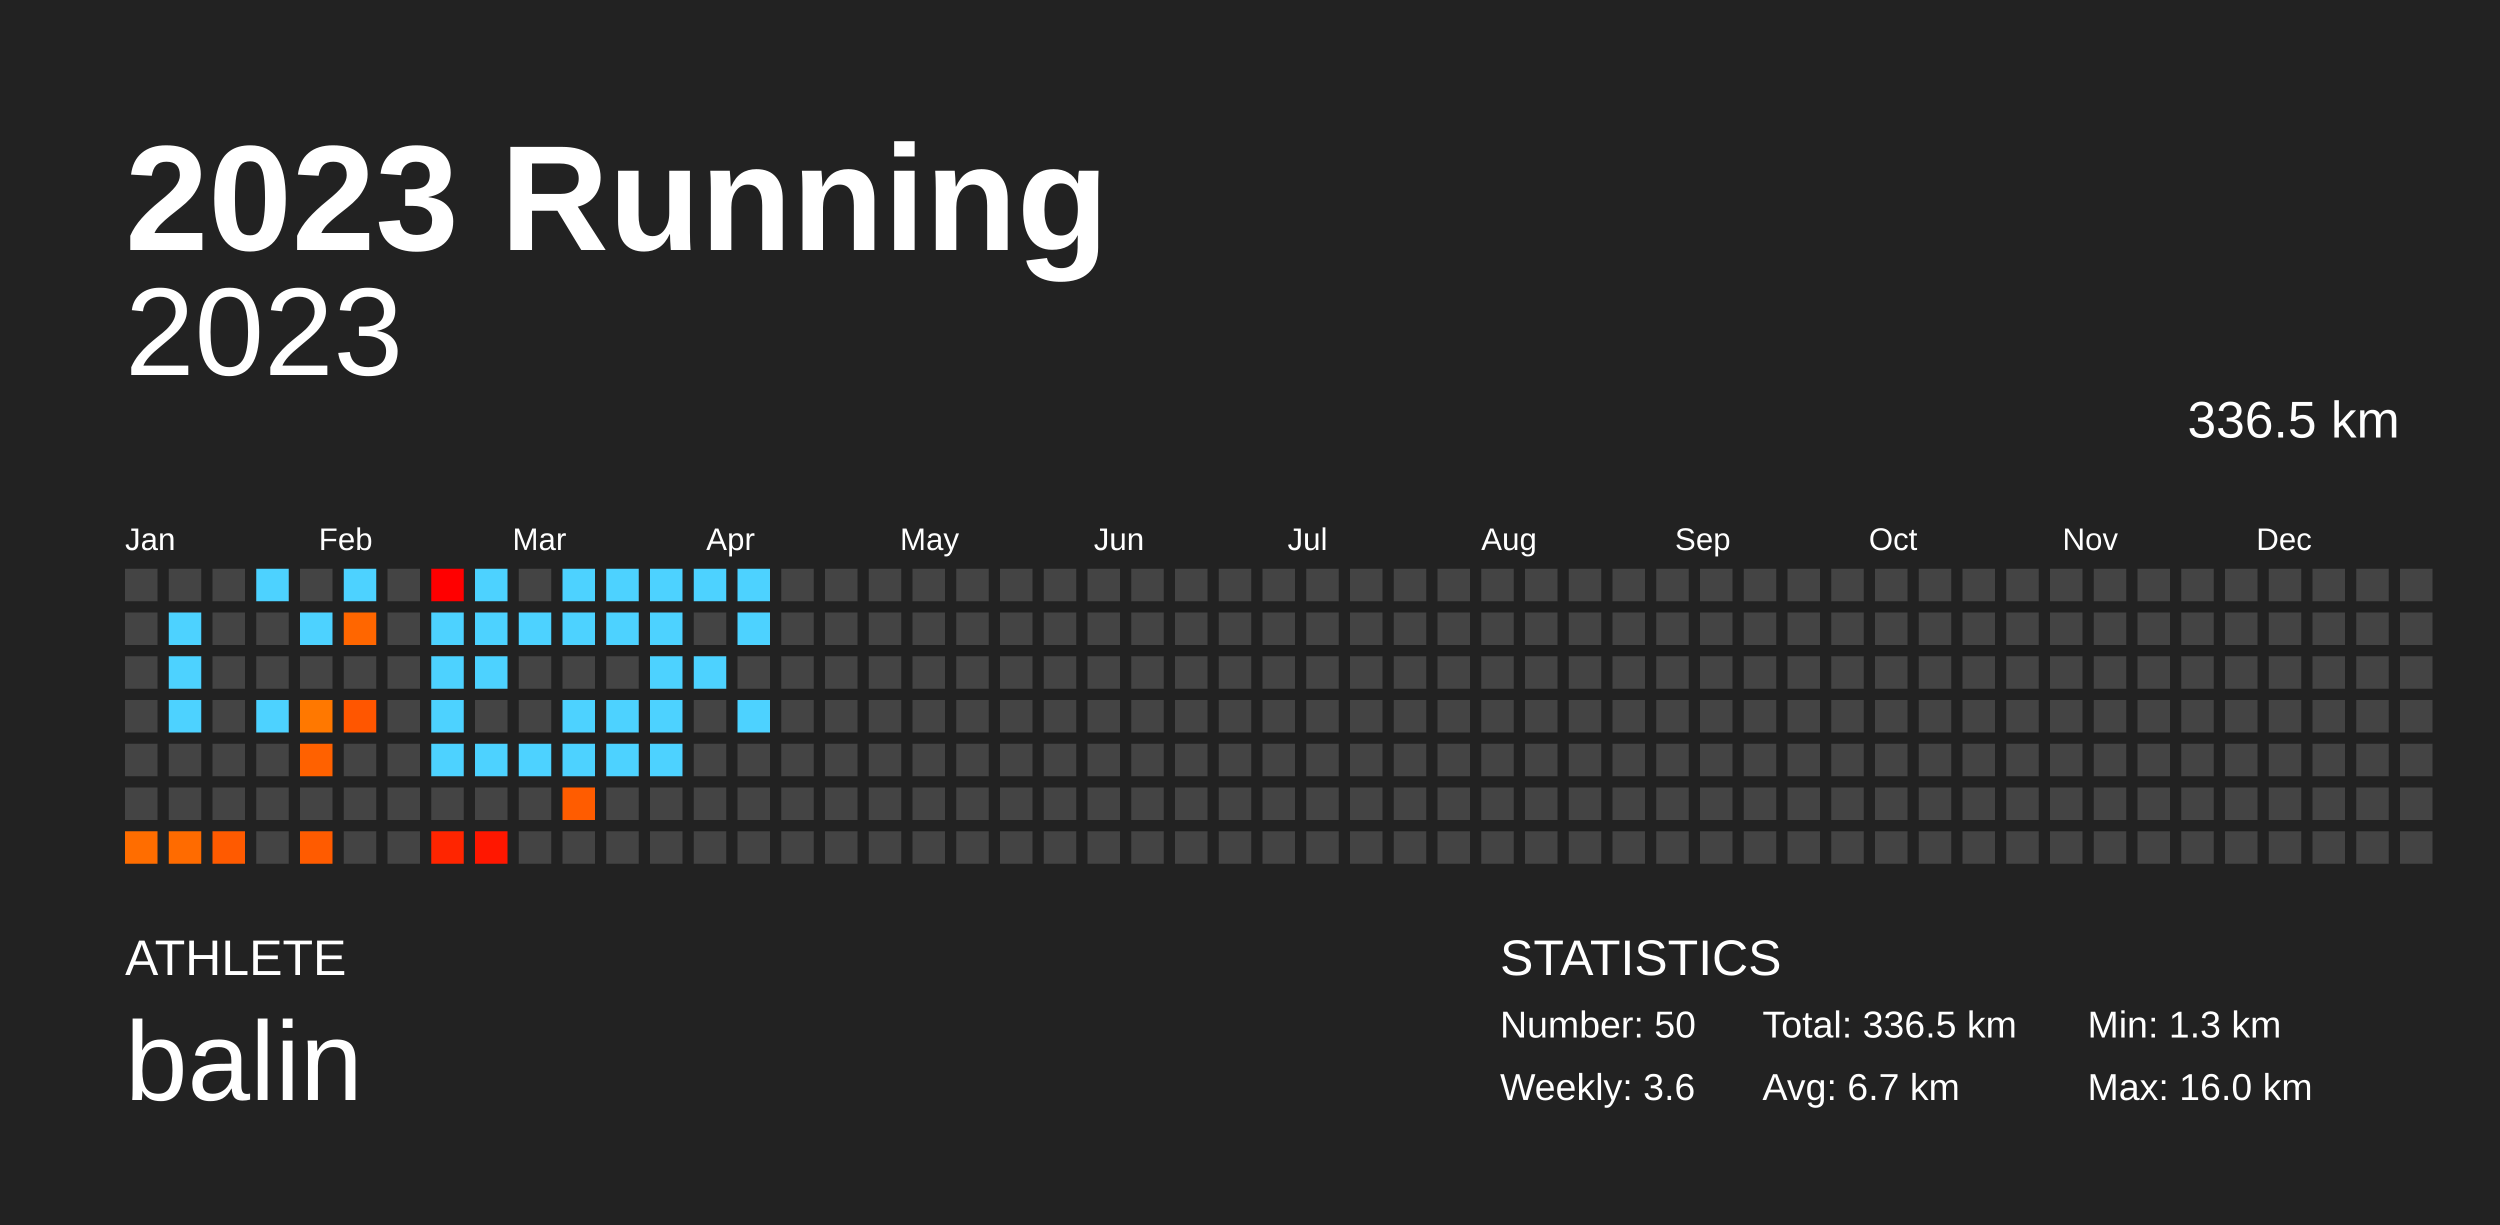
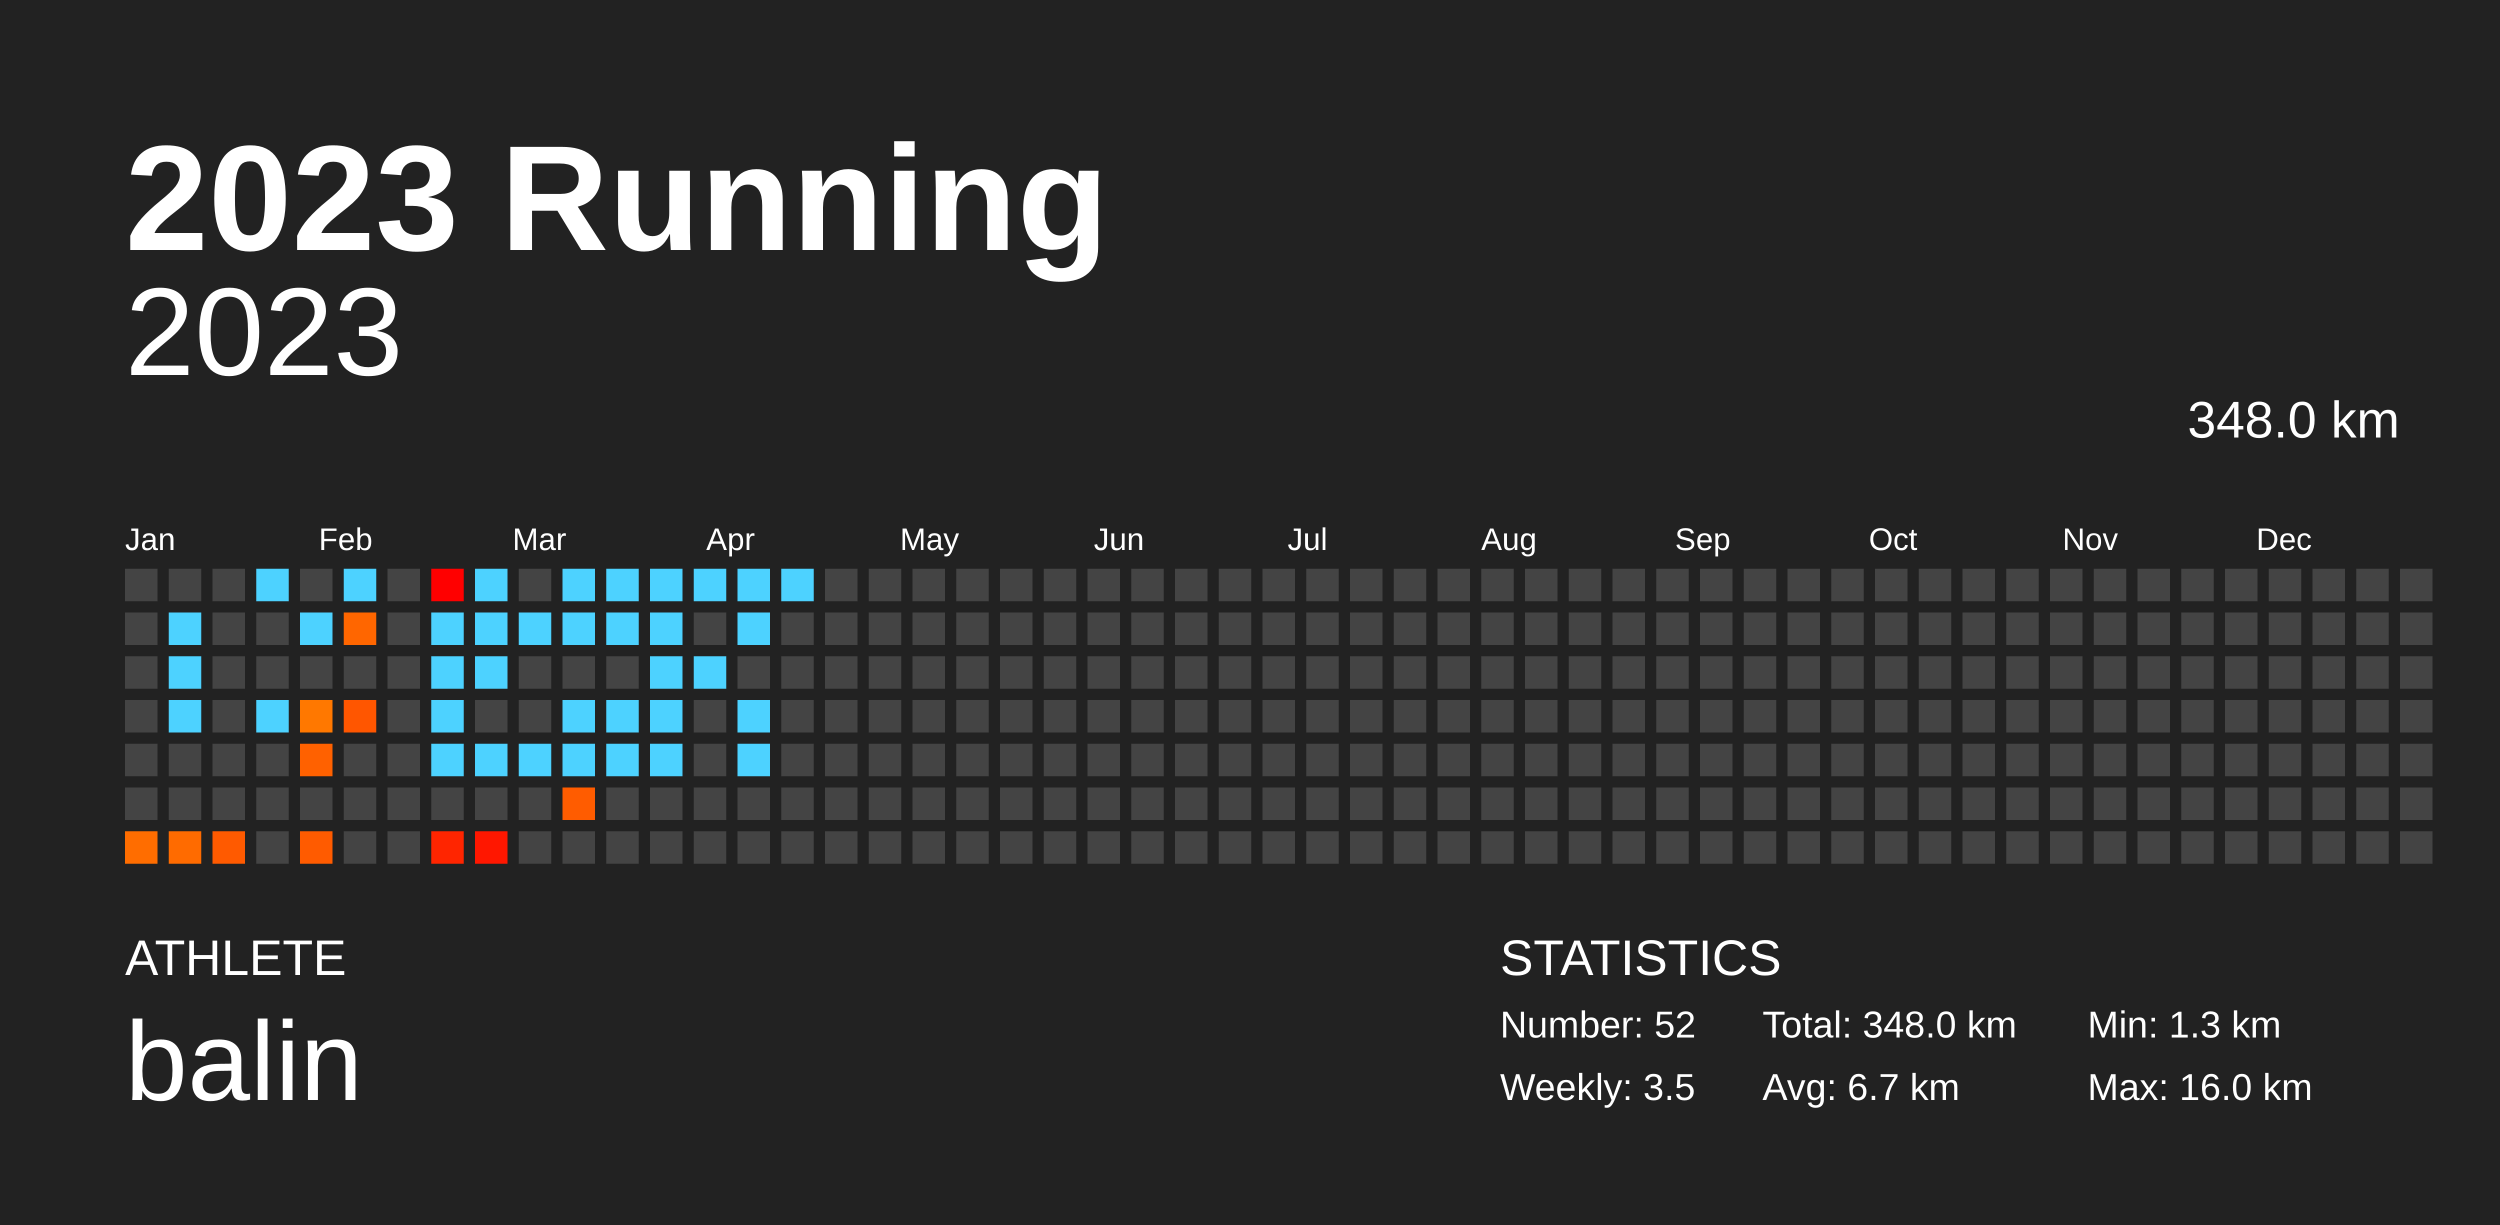
<svg xmlns="http://www.w3.org/2000/svg" baseProfile="full" height="98mm" version="1.1" viewBox="0,0,200,98" width="200mm">
  <defs />
  <rect fill="#222222" height="98" width="200" x="0" y="0" />
  <text fill="#FFFFFF" style="font-size:12px; font-family:Arial; font-weight:bold;" x="10" y="20">2023 Running</text>
  <text fill="#FFFFFF" style="font-size:4px; font-family:Arial" x="10" y="78">ATHLETE</text>
  <text fill="#FFFFFF" style="font-size:9px; font-family:Arial" x="10" y="88">balin</text>
  <text fill="#FFFFFF" style="font-size:4px; font-family:Arial" x="120" y="78">STATISTICS</text>
-   <text fill="#FFFFFF" style="font-size:3px; font-family:Arial" x="120" y="83">Number: 50</text>
-   <text fill="#FFFFFF" style="font-size:3px; font-family:Arial" x="120" y="88">Weekly: 3.6</text>
-   <text fill="#FFFFFF" style="font-size:3px; font-family:Arial" x="141" y="83">Total: 336.5 km</text>
+   <text fill="#FFFFFF" style="font-size:3px; font-family:Arial" x="120" y="83">Number: 52</text>
+   <text fill="#FFFFFF" style="font-size:3px; font-family:Arial" x="120" y="88">Weekly: 3.5</text>
+   <text fill="#FFFFFF" style="font-size:3px; font-family:Arial" x="141" y="83">Total: 348.0 km</text>
  <text fill="#FFFFFF" style="font-size:3px; font-family:Arial" x="141" y="88">Avg: 6.7 km</text>
  <text fill="#FFFFFF" style="font-size:3px; font-family:Arial" x="167" y="83">Min: 1.3 km</text>
  <text fill="#FFFFFF" style="font-size:3px; font-family:Arial" x="167" y="88">Max: 16.0 km</text>
  <text alignment-baseline="hanging" fill="#FFFFFF" style="font-size:10.0px; font-family:Arial;" x="10" y="30">2023</text>
-   <text alignment-baseline="hanging" fill="#FFFFFF" style="font-size:4.125px; font-family:Arial;" x="175" y="35">336.5 km</text>
+   <text alignment-baseline="hanging" fill="#FFFFFF" style="font-size:4.125px; font-family:Arial;" x="175" y="35">348.0 km</text>
  <text fill="#FFFFFF" style="font-size:2.5px; font-family:Arial" x="10.0" y="44">Jan</text>
  <text fill="#FFFFFF" style="font-size:2.5px; font-family:Arial" x="25.5" y="44">Feb</text>
  <text fill="#FFFFFF" style="font-size:2.5px; font-family:Arial" x="41.0" y="44">Mar</text>
  <text fill="#FFFFFF" style="font-size:2.5px; font-family:Arial" x="56.5" y="44">Apr</text>
  <text fill="#FFFFFF" style="font-size:2.5px; font-family:Arial" x="72.0" y="44">May</text>
  <text fill="#FFFFFF" style="font-size:2.5px; font-family:Arial" x="87.5" y="44">Jun</text>
  <text fill="#FFFFFF" style="font-size:2.5px; font-family:Arial" x="103.0" y="44">Jul</text>
  <text fill="#FFFFFF" style="font-size:2.5px; font-family:Arial" x="118.5" y="44">Aug</text>
  <text fill="#FFFFFF" style="font-size:2.5px; font-family:Arial" x="134.0" y="44">Sep</text>
  <text fill="#FFFFFF" style="font-size:2.5px; font-family:Arial" x="149.5" y="44">Oct</text>
  <text fill="#FFFFFF" style="font-size:2.5px; font-family:Arial" x="165.0" y="44">Nov</text>
  <text fill="#FFFFFF" style="font-size:2.5px; font-family:Arial" x="180.5" y="44">Dec</text>
  <rect fill="#444444" height="2.6" width="2.6" x="10.0" y="45.5" />
  <rect fill="#444444" height="2.6" width="2.6" x="10.0" y="49.0" />
  <rect fill="#444444" height="2.6" width="2.6" x="10.0" y="52.5" />
  <rect fill="#444444" height="2.6" width="2.6" x="10.0" y="56.0" />
  <rect fill="#444444" height="2.6" width="2.6" x="10.0" y="59.5" />
  <rect fill="#444444" height="2.6" width="2.6" x="10.0" y="63.0" />
  <rect fill="#ff6d00" height="2.6" width="2.6" x="10.0" y="66.5" />
  <rect fill="#444444" height="2.6" width="2.6" x="13.5" y="45.5" />
  <rect fill="#4dd2ff" height="2.6" width="2.6" x="13.5" y="49.0" />
  <rect fill="#4dd2ff" height="2.6" width="2.6" x="13.5" y="52.5" />
  <rect fill="#4dd2ff" height="2.6" width="2.6" x="13.5" y="56.0" />
  <rect fill="#444444" height="2.6" width="2.6" x="13.5" y="59.5" />
  <rect fill="#444444" height="2.6" width="2.6" x="13.5" y="63.0" />
  <rect fill="#ff6b00" height="2.6" width="2.6" x="13.5" y="66.5" />
  <rect fill="#444444" height="2.6" width="2.6" x="17.0" y="45.5" />
  <rect fill="#444444" height="2.6" width="2.6" x="17.0" y="49.0" />
  <rect fill="#444444" height="2.6" width="2.6" x="17.0" y="52.5" />
  <rect fill="#444444" height="2.6" width="2.6" x="17.0" y="56.0" />
  <rect fill="#444444" height="2.6" width="2.6" x="17.0" y="59.5" />
  <rect fill="#444444" height="2.6" width="2.6" x="17.0" y="63.0" />
  <rect fill="#ff5a00" height="2.6" width="2.6" x="17.0" y="66.5" />
  <rect fill="#4dd2ff" height="2.6" width="2.6" x="20.5" y="45.5" />
  <rect fill="#444444" height="2.6" width="2.6" x="20.5" y="49.0" />
  <rect fill="#444444" height="2.6" width="2.6" x="20.5" y="52.5" />
  <rect fill="#4dd2ff" height="2.6" width="2.6" x="20.5" y="56.0" />
  <rect fill="#444444" height="2.6" width="2.6" x="20.5" y="59.5" />
  <rect fill="#444444" height="2.6" width="2.6" x="20.5" y="63.0" />
  <rect fill="#444444" height="2.6" width="2.6" x="20.5" y="66.5" />
  <rect fill="#444444" height="2.6" width="2.6" x="24.0" y="45.5" />
  <rect fill="#4dd2ff" height="2.6" width="2.6" x="24.0" y="49.0" />
  <rect fill="#444444" height="2.6" width="2.6" x="24.0" y="52.5" />
  <rect fill="#ff7800" height="2.6" width="2.6" x="24.0" y="56.0" />
  <rect fill="#ff6100" height="2.6" width="2.6" x="24.0" y="59.5" />
  <rect fill="#444444" height="2.6" width="2.6" x="24.0" y="63.0" />
  <rect fill="#ff5b00" height="2.6" width="2.6" x="24.0" y="66.5" />
  <rect fill="#4dd2ff" height="2.6" width="2.6" x="27.5" y="45.5" />
  <rect fill="#ff6600" height="2.6" width="2.6" x="27.5" y="49.0" />
  <rect fill="#444444" height="2.6" width="2.6" x="27.5" y="52.5" />
  <rect fill="#ff5600" height="2.6" width="2.6" x="27.5" y="56.0" />
  <rect fill="#444444" height="2.6" width="2.6" x="27.5" y="59.5" />
  <rect fill="#444444" height="2.6" width="2.6" x="27.5" y="63.0" />
  <rect fill="#444444" height="2.6" width="2.6" x="27.5" y="66.5" />
  <rect fill="#444444" height="2.6" width="2.6" x="31.0" y="45.5" />
  <rect fill="#444444" height="2.6" width="2.6" x="31.0" y="49.0" />
  <rect fill="#444444" height="2.6" width="2.6" x="31.0" y="52.5" />
  <rect fill="#444444" height="2.6" width="2.6" x="31.0" y="56.0" />
  <rect fill="#444444" height="2.6" width="2.6" x="31.0" y="59.5" />
  <rect fill="#444444" height="2.6" width="2.6" x="31.0" y="63.0" />
  <rect fill="#444444" height="2.6" width="2.6" x="31.0" y="66.5" />
  <rect fill="#ff0000" height="2.6" width="2.6" x="34.5" y="45.5" />
  <rect fill="#4dd2ff" height="2.6" width="2.6" x="34.5" y="49.0" />
  <rect fill="#4dd2ff" height="2.6" width="2.6" x="34.5" y="52.5" />
  <rect fill="#4dd2ff" height="2.6" width="2.6" x="34.5" y="56.0" />
  <rect fill="#4dd2ff" height="2.6" width="2.6" x="34.5" y="59.5" />
  <rect fill="#444444" height="2.6" width="2.6" x="34.5" y="63.0" />
  <rect fill="#ff2500" height="2.6" width="2.6" x="34.5" y="66.5" />
  <rect fill="#4dd2ff" height="2.6" width="2.6" x="38.0" y="45.5" />
  <rect fill="#4dd2ff" height="2.6" width="2.6" x="38.0" y="49.0" />
  <rect fill="#4dd2ff" height="2.6" width="2.6" x="38.0" y="52.5" />
  <rect fill="#444444" height="2.6" width="2.6" x="38.0" y="56.0" />
  <rect fill="#4dd2ff" height="2.6" width="2.6" x="38.0" y="59.5" />
  <rect fill="#444444" height="2.6" width="2.6" x="38.0" y="63.0" />
  <rect fill="#ff1700" height="2.6" width="2.6" x="38.0" y="66.5" />
  <rect fill="#444444" height="2.6" width="2.6" x="41.5" y="45.5" />
  <rect fill="#4dd2ff" height="2.6" width="2.6" x="41.5" y="49.0" />
  <rect fill="#444444" height="2.6" width="2.6" x="41.5" y="52.5" />
  <rect fill="#444444" height="2.6" width="2.6" x="41.5" y="56.0" />
  <rect fill="#4dd2ff" height="2.6" width="2.6" x="41.5" y="59.5" />
  <rect fill="#444444" height="2.6" width="2.6" x="41.5" y="63.0" />
  <rect fill="#444444" height="2.6" width="2.6" x="41.5" y="66.5" />
  <rect fill="#4dd2ff" height="2.6" width="2.6" x="45.0" y="45.5" />
  <rect fill="#4dd2ff" height="2.6" width="2.6" x="45.0" y="49.0" />
  <rect fill="#444444" height="2.6" width="2.6" x="45.0" y="52.5" />
  <rect fill="#4dd2ff" height="2.6" width="2.6" x="45.0" y="56.0" />
  <rect fill="#4dd2ff" height="2.6" width="2.6" x="45.0" y="59.5" />
  <rect fill="#ff5c00" height="2.6" width="2.6" x="45.0" y="63.0" />
  <rect fill="#444444" height="2.6" width="2.6" x="45.0" y="66.5" />
  <rect fill="#4dd2ff" height="2.6" width="2.6" x="48.5" y="45.5" />
  <rect fill="#4dd2ff" height="2.6" width="2.6" x="48.5" y="49.0" />
  <rect fill="#444444" height="2.6" width="2.6" x="48.5" y="52.5" />
  <rect fill="#4dd2ff" height="2.6" width="2.6" x="48.5" y="56.0" />
  <rect fill="#4dd2ff" height="2.6" width="2.6" x="48.5" y="59.5" />
  <rect fill="#444444" height="2.6" width="2.6" x="48.5" y="63.0" />
  <rect fill="#444444" height="2.6" width="2.6" x="48.5" y="66.5" />
  <rect fill="#4dd2ff" height="2.6" width="2.6" x="52.0" y="45.5" />
  <rect fill="#4dd2ff" height="2.6" width="2.6" x="52.0" y="49.0" />
  <rect fill="#4dd2ff" height="2.6" width="2.6" x="52.0" y="52.5" />
  <rect fill="#4dd2ff" height="2.6" width="2.6" x="52.0" y="56.0" />
  <rect fill="#4dd2ff" height="2.6" width="2.6" x="52.0" y="59.5" />
  <rect fill="#444444" height="2.6" width="2.6" x="52.0" y="63.0" />
  <rect fill="#444444" height="2.6" width="2.6" x="52.0" y="66.5" />
  <rect fill="#4dd2ff" height="2.6" width="2.6" x="55.5" y="45.5" />
  <rect fill="#444444" height="2.6" width="2.6" x="55.5" y="49.0" />
  <rect fill="#4dd2ff" height="2.6" width="2.6" x="55.5" y="52.5" />
  <rect fill="#444444" height="2.6" width="2.6" x="55.5" y="56.0" />
  <rect fill="#444444" height="2.6" width="2.6" x="55.5" y="59.5" />
  <rect fill="#444444" height="2.6" width="2.6" x="55.5" y="63.0" />
  <rect fill="#444444" height="2.6" width="2.6" x="55.5" y="66.5" />
  <rect fill="#4dd2ff" height="2.6" width="2.6" x="59.0" y="45.5" />
  <rect fill="#4dd2ff" height="2.6" width="2.6" x="59.0" y="49.0" />
  <rect fill="#444444" height="2.6" width="2.6" x="59.0" y="52.5" />
  <rect fill="#4dd2ff" height="2.6" width="2.6" x="59.0" y="56.0" />
-   <rect fill="#444444" height="2.6" width="2.6" x="59.0" y="59.5" />
+   <rect fill="#4dd2ff" height="2.6" width="2.6" x="59.0" y="59.5" />
  <rect fill="#444444" height="2.6" width="2.6" x="59.0" y="63.0" />
  <rect fill="#444444" height="2.6" width="2.6" x="59.0" y="66.5" />
-   <rect fill="#444444" height="2.6" width="2.6" x="62.5" y="45.5" />
+   <rect fill="#4dd2ff" height="2.6" width="2.6" x="62.5" y="45.5" />
  <rect fill="#444444" height="2.6" width="2.6" x="62.5" y="49.0" />
  <rect fill="#444444" height="2.6" width="2.6" x="62.5" y="52.5" />
  <rect fill="#444444" height="2.6" width="2.6" x="62.5" y="56.0" />
  <rect fill="#444444" height="2.6" width="2.6" x="62.5" y="59.5" />
  <rect fill="#444444" height="2.6" width="2.6" x="62.5" y="63.0" />
  <rect fill="#444444" height="2.6" width="2.6" x="62.5" y="66.5" />
  <rect fill="#444444" height="2.6" width="2.6" x="66.0" y="45.5" />
  <rect fill="#444444" height="2.6" width="2.6" x="66.0" y="49.0" />
  <rect fill="#444444" height="2.6" width="2.6" x="66.0" y="52.5" />
  <rect fill="#444444" height="2.6" width="2.6" x="66.0" y="56.0" />
  <rect fill="#444444" height="2.6" width="2.6" x="66.0" y="59.5" />
  <rect fill="#444444" height="2.6" width="2.6" x="66.0" y="63.0" />
  <rect fill="#444444" height="2.6" width="2.6" x="66.0" y="66.5" />
  <rect fill="#444444" height="2.6" width="2.6" x="69.5" y="45.5" />
  <rect fill="#444444" height="2.6" width="2.6" x="69.5" y="49.0" />
  <rect fill="#444444" height="2.6" width="2.6" x="69.5" y="52.5" />
  <rect fill="#444444" height="2.6" width="2.6" x="69.5" y="56.0" />
  <rect fill="#444444" height="2.6" width="2.6" x="69.5" y="59.5" />
  <rect fill="#444444" height="2.6" width="2.6" x="69.5" y="63.0" />
  <rect fill="#444444" height="2.6" width="2.6" x="69.5" y="66.5" />
  <rect fill="#444444" height="2.6" width="2.6" x="73.0" y="45.5" />
  <rect fill="#444444" height="2.6" width="2.6" x="73.0" y="49.0" />
  <rect fill="#444444" height="2.6" width="2.6" x="73.0" y="52.5" />
  <rect fill="#444444" height="2.6" width="2.6" x="73.0" y="56.0" />
  <rect fill="#444444" height="2.6" width="2.6" x="73.0" y="59.5" />
  <rect fill="#444444" height="2.6" width="2.6" x="73.0" y="63.0" />
  <rect fill="#444444" height="2.6" width="2.6" x="73.0" y="66.5" />
  <rect fill="#444444" height="2.6" width="2.6" x="76.5" y="45.5" />
  <rect fill="#444444" height="2.6" width="2.6" x="76.5" y="49.0" />
  <rect fill="#444444" height="2.6" width="2.6" x="76.5" y="52.5" />
  <rect fill="#444444" height="2.6" width="2.6" x="76.5" y="56.0" />
  <rect fill="#444444" height="2.6" width="2.6" x="76.5" y="59.5" />
  <rect fill="#444444" height="2.6" width="2.6" x="76.5" y="63.0" />
  <rect fill="#444444" height="2.6" width="2.6" x="76.5" y="66.5" />
  <rect fill="#444444" height="2.6" width="2.6" x="80.0" y="45.5" />
  <rect fill="#444444" height="2.6" width="2.6" x="80.0" y="49.0" />
  <rect fill="#444444" height="2.6" width="2.6" x="80.0" y="52.5" />
  <rect fill="#444444" height="2.6" width="2.6" x="80.0" y="56.0" />
  <rect fill="#444444" height="2.6" width="2.6" x="80.0" y="59.5" />
  <rect fill="#444444" height="2.6" width="2.6" x="80.0" y="63.0" />
  <rect fill="#444444" height="2.6" width="2.6" x="80.0" y="66.5" />
  <rect fill="#444444" height="2.6" width="2.6" x="83.5" y="45.5" />
  <rect fill="#444444" height="2.6" width="2.6" x="83.5" y="49.0" />
  <rect fill="#444444" height="2.6" width="2.6" x="83.5" y="52.5" />
  <rect fill="#444444" height="2.6" width="2.6" x="83.5" y="56.0" />
  <rect fill="#444444" height="2.6" width="2.6" x="83.5" y="59.5" />
  <rect fill="#444444" height="2.6" width="2.6" x="83.5" y="63.0" />
  <rect fill="#444444" height="2.6" width="2.6" x="83.5" y="66.5" />
  <rect fill="#444444" height="2.6" width="2.6" x="87.0" y="45.5" />
  <rect fill="#444444" height="2.6" width="2.6" x="87.0" y="49.0" />
  <rect fill="#444444" height="2.6" width="2.6" x="87.0" y="52.5" />
  <rect fill="#444444" height="2.6" width="2.6" x="87.0" y="56.0" />
  <rect fill="#444444" height="2.6" width="2.6" x="87.0" y="59.5" />
  <rect fill="#444444" height="2.6" width="2.6" x="87.0" y="63.0" />
  <rect fill="#444444" height="2.6" width="2.6" x="87.0" y="66.5" />
  <rect fill="#444444" height="2.6" width="2.6" x="90.5" y="45.5" />
  <rect fill="#444444" height="2.6" width="2.6" x="90.5" y="49.0" />
  <rect fill="#444444" height="2.6" width="2.6" x="90.5" y="52.5" />
  <rect fill="#444444" height="2.6" width="2.6" x="90.5" y="56.0" />
  <rect fill="#444444" height="2.6" width="2.6" x="90.5" y="59.5" />
  <rect fill="#444444" height="2.6" width="2.6" x="90.5" y="63.0" />
  <rect fill="#444444" height="2.6" width="2.6" x="90.5" y="66.5" />
  <rect fill="#444444" height="2.6" width="2.6" x="94.0" y="45.5" />
  <rect fill="#444444" height="2.6" width="2.6" x="94.0" y="49.0" />
  <rect fill="#444444" height="2.6" width="2.6" x="94.0" y="52.5" />
  <rect fill="#444444" height="2.6" width="2.6" x="94.0" y="56.0" />
  <rect fill="#444444" height="2.6" width="2.6" x="94.0" y="59.5" />
  <rect fill="#444444" height="2.6" width="2.6" x="94.0" y="63.0" />
  <rect fill="#444444" height="2.6" width="2.6" x="94.0" y="66.5" />
  <rect fill="#444444" height="2.6" width="2.6" x="97.5" y="45.5" />
  <rect fill="#444444" height="2.6" width="2.6" x="97.5" y="49.0" />
  <rect fill="#444444" height="2.6" width="2.6" x="97.5" y="52.5" />
  <rect fill="#444444" height="2.6" width="2.6" x="97.5" y="56.0" />
  <rect fill="#444444" height="2.6" width="2.6" x="97.5" y="59.5" />
  <rect fill="#444444" height="2.6" width="2.6" x="97.5" y="63.0" />
  <rect fill="#444444" height="2.6" width="2.6" x="97.5" y="66.5" />
  <rect fill="#444444" height="2.6" width="2.6" x="101.0" y="45.5" />
  <rect fill="#444444" height="2.6" width="2.6" x="101.0" y="49.0" />
  <rect fill="#444444" height="2.6" width="2.6" x="101.0" y="52.5" />
  <rect fill="#444444" height="2.6" width="2.6" x="101.0" y="56.0" />
  <rect fill="#444444" height="2.6" width="2.6" x="101.0" y="59.5" />
  <rect fill="#444444" height="2.6" width="2.6" x="101.0" y="63.0" />
  <rect fill="#444444" height="2.6" width="2.6" x="101.0" y="66.5" />
  <rect fill="#444444" height="2.6" width="2.6" x="104.5" y="45.5" />
  <rect fill="#444444" height="2.6" width="2.6" x="104.5" y="49.0" />
  <rect fill="#444444" height="2.6" width="2.6" x="104.5" y="52.5" />
  <rect fill="#444444" height="2.6" width="2.6" x="104.5" y="56.0" />
  <rect fill="#444444" height="2.6" width="2.6" x="104.5" y="59.5" />
  <rect fill="#444444" height="2.6" width="2.6" x="104.5" y="63.0" />
  <rect fill="#444444" height="2.6" width="2.6" x="104.5" y="66.5" />
  <rect fill="#444444" height="2.6" width="2.6" x="108.0" y="45.5" />
  <rect fill="#444444" height="2.6" width="2.6" x="108.0" y="49.0" />
  <rect fill="#444444" height="2.6" width="2.6" x="108.0" y="52.5" />
  <rect fill="#444444" height="2.6" width="2.6" x="108.0" y="56.0" />
  <rect fill="#444444" height="2.6" width="2.6" x="108.0" y="59.5" />
  <rect fill="#444444" height="2.6" width="2.6" x="108.0" y="63.0" />
  <rect fill="#444444" height="2.6" width="2.6" x="108.0" y="66.5" />
  <rect fill="#444444" height="2.6" width="2.6" x="111.5" y="45.5" />
  <rect fill="#444444" height="2.6" width="2.6" x="111.5" y="49.0" />
  <rect fill="#444444" height="2.6" width="2.6" x="111.5" y="52.5" />
  <rect fill="#444444" height="2.6" width="2.6" x="111.5" y="56.0" />
  <rect fill="#444444" height="2.6" width="2.6" x="111.5" y="59.5" />
  <rect fill="#444444" height="2.6" width="2.6" x="111.5" y="63.0" />
  <rect fill="#444444" height="2.6" width="2.6" x="111.5" y="66.5" />
  <rect fill="#444444" height="2.6" width="2.6" x="115.0" y="45.5" />
  <rect fill="#444444" height="2.6" width="2.6" x="115.0" y="49.0" />
  <rect fill="#444444" height="2.6" width="2.6" x="115.0" y="52.5" />
  <rect fill="#444444" height="2.6" width="2.6" x="115.0" y="56.0" />
  <rect fill="#444444" height="2.6" width="2.6" x="115.0" y="59.5" />
  <rect fill="#444444" height="2.6" width="2.6" x="115.0" y="63.0" />
  <rect fill="#444444" height="2.6" width="2.6" x="115.0" y="66.5" />
  <rect fill="#444444" height="2.6" width="2.6" x="118.5" y="45.5" />
  <rect fill="#444444" height="2.6" width="2.6" x="118.5" y="49.0" />
  <rect fill="#444444" height="2.6" width="2.6" x="118.5" y="52.5" />
  <rect fill="#444444" height="2.6" width="2.6" x="118.5" y="56.0" />
  <rect fill="#444444" height="2.6" width="2.6" x="118.5" y="59.5" />
  <rect fill="#444444" height="2.6" width="2.6" x="118.5" y="63.0" />
  <rect fill="#444444" height="2.6" width="2.6" x="118.5" y="66.5" />
  <rect fill="#444444" height="2.6" width="2.6" x="122.0" y="45.5" />
  <rect fill="#444444" height="2.6" width="2.6" x="122.0" y="49.0" />
  <rect fill="#444444" height="2.6" width="2.6" x="122.0" y="52.5" />
  <rect fill="#444444" height="2.6" width="2.6" x="122.0" y="56.0" />
  <rect fill="#444444" height="2.6" width="2.6" x="122.0" y="59.5" />
  <rect fill="#444444" height="2.6" width="2.6" x="122.0" y="63.0" />
  <rect fill="#444444" height="2.6" width="2.6" x="122.0" y="66.5" />
  <rect fill="#444444" height="2.6" width="2.6" x="125.5" y="45.5" />
  <rect fill="#444444" height="2.6" width="2.6" x="125.5" y="49.0" />
  <rect fill="#444444" height="2.6" width="2.6" x="125.5" y="52.5" />
  <rect fill="#444444" height="2.6" width="2.6" x="125.5" y="56.0" />
  <rect fill="#444444" height="2.6" width="2.6" x="125.5" y="59.5" />
  <rect fill="#444444" height="2.6" width="2.6" x="125.5" y="63.0" />
  <rect fill="#444444" height="2.6" width="2.6" x="125.5" y="66.5" />
  <rect fill="#444444" height="2.6" width="2.6" x="129.0" y="45.5" />
  <rect fill="#444444" height="2.6" width="2.6" x="129.0" y="49.0" />
  <rect fill="#444444" height="2.6" width="2.6" x="129.0" y="52.5" />
  <rect fill="#444444" height="2.6" width="2.6" x="129.0" y="56.0" />
  <rect fill="#444444" height="2.6" width="2.6" x="129.0" y="59.5" />
  <rect fill="#444444" height="2.6" width="2.6" x="129.0" y="63.0" />
  <rect fill="#444444" height="2.6" width="2.6" x="129.0" y="66.5" />
  <rect fill="#444444" height="2.6" width="2.6" x="132.5" y="45.5" />
  <rect fill="#444444" height="2.6" width="2.6" x="132.5" y="49.0" />
  <rect fill="#444444" height="2.6" width="2.6" x="132.5" y="52.5" />
  <rect fill="#444444" height="2.6" width="2.6" x="132.5" y="56.0" />
  <rect fill="#444444" height="2.6" width="2.6" x="132.5" y="59.5" />
  <rect fill="#444444" height="2.6" width="2.6" x="132.5" y="63.0" />
  <rect fill="#444444" height="2.6" width="2.6" x="132.5" y="66.5" />
  <rect fill="#444444" height="2.6" width="2.6" x="136.0" y="45.5" />
  <rect fill="#444444" height="2.6" width="2.6" x="136.0" y="49.0" />
  <rect fill="#444444" height="2.6" width="2.6" x="136.0" y="52.5" />
  <rect fill="#444444" height="2.6" width="2.6" x="136.0" y="56.0" />
  <rect fill="#444444" height="2.6" width="2.6" x="136.0" y="59.5" />
  <rect fill="#444444" height="2.6" width="2.6" x="136.0" y="63.0" />
  <rect fill="#444444" height="2.6" width="2.6" x="136.0" y="66.5" />
  <rect fill="#444444" height="2.6" width="2.6" x="139.5" y="45.5" />
  <rect fill="#444444" height="2.6" width="2.6" x="139.5" y="49.0" />
  <rect fill="#444444" height="2.6" width="2.6" x="139.5" y="52.5" />
  <rect fill="#444444" height="2.6" width="2.6" x="139.5" y="56.0" />
  <rect fill="#444444" height="2.6" width="2.6" x="139.5" y="59.5" />
  <rect fill="#444444" height="2.6" width="2.6" x="139.5" y="63.0" />
  <rect fill="#444444" height="2.6" width="2.6" x="139.5" y="66.5" />
  <rect fill="#444444" height="2.6" width="2.6" x="143.0" y="45.5" />
  <rect fill="#444444" height="2.6" width="2.6" x="143.0" y="49.0" />
  <rect fill="#444444" height="2.6" width="2.6" x="143.0" y="52.5" />
  <rect fill="#444444" height="2.6" width="2.6" x="143.0" y="56.0" />
  <rect fill="#444444" height="2.6" width="2.6" x="143.0" y="59.5" />
  <rect fill="#444444" height="2.6" width="2.6" x="143.0" y="63.0" />
  <rect fill="#444444" height="2.6" width="2.6" x="143.0" y="66.5" />
  <rect fill="#444444" height="2.6" width="2.6" x="146.5" y="45.5" />
  <rect fill="#444444" height="2.6" width="2.6" x="146.5" y="49.0" />
  <rect fill="#444444" height="2.6" width="2.6" x="146.5" y="52.5" />
  <rect fill="#444444" height="2.6" width="2.6" x="146.5" y="56.0" />
  <rect fill="#444444" height="2.6" width="2.6" x="146.5" y="59.5" />
  <rect fill="#444444" height="2.6" width="2.6" x="146.5" y="63.0" />
  <rect fill="#444444" height="2.6" width="2.6" x="146.5" y="66.5" />
  <rect fill="#444444" height="2.6" width="2.6" x="150.0" y="45.5" />
  <rect fill="#444444" height="2.6" width="2.6" x="150.0" y="49.0" />
  <rect fill="#444444" height="2.6" width="2.6" x="150.0" y="52.5" />
  <rect fill="#444444" height="2.6" width="2.6" x="150.0" y="56.0" />
  <rect fill="#444444" height="2.6" width="2.6" x="150.0" y="59.5" />
  <rect fill="#444444" height="2.6" width="2.6" x="150.0" y="63.0" />
  <rect fill="#444444" height="2.6" width="2.6" x="150.0" y="66.5" />
  <rect fill="#444444" height="2.6" width="2.6" x="153.5" y="45.5" />
  <rect fill="#444444" height="2.6" width="2.6" x="153.5" y="49.0" />
  <rect fill="#444444" height="2.6" width="2.6" x="153.5" y="52.5" />
  <rect fill="#444444" height="2.6" width="2.6" x="153.5" y="56.0" />
  <rect fill="#444444" height="2.6" width="2.6" x="153.5" y="59.5" />
  <rect fill="#444444" height="2.6" width="2.6" x="153.5" y="63.0" />
  <rect fill="#444444" height="2.6" width="2.6" x="153.5" y="66.5" />
  <rect fill="#444444" height="2.6" width="2.6" x="157.0" y="45.5" />
  <rect fill="#444444" height="2.6" width="2.6" x="157.0" y="49.0" />
  <rect fill="#444444" height="2.6" width="2.6" x="157.0" y="52.5" />
  <rect fill="#444444" height="2.6" width="2.6" x="157.0" y="56.0" />
  <rect fill="#444444" height="2.6" width="2.6" x="157.0" y="59.5" />
  <rect fill="#444444" height="2.6" width="2.6" x="157.0" y="63.0" />
  <rect fill="#444444" height="2.6" width="2.6" x="157.0" y="66.5" />
  <rect fill="#444444" height="2.6" width="2.6" x="160.5" y="45.5" />
  <rect fill="#444444" height="2.6" width="2.6" x="160.5" y="49.0" />
  <rect fill="#444444" height="2.6" width="2.6" x="160.5" y="52.5" />
  <rect fill="#444444" height="2.6" width="2.6" x="160.5" y="56.0" />
  <rect fill="#444444" height="2.6" width="2.6" x="160.5" y="59.5" />
  <rect fill="#444444" height="2.6" width="2.6" x="160.5" y="63.0" />
  <rect fill="#444444" height="2.6" width="2.6" x="160.5" y="66.5" />
  <rect fill="#444444" height="2.6" width="2.6" x="164.0" y="45.5" />
  <rect fill="#444444" height="2.6" width="2.6" x="164.0" y="49.0" />
  <rect fill="#444444" height="2.6" width="2.6" x="164.0" y="52.5" />
  <rect fill="#444444" height="2.6" width="2.6" x="164.0" y="56.0" />
  <rect fill="#444444" height="2.6" width="2.6" x="164.0" y="59.5" />
  <rect fill="#444444" height="2.6" width="2.6" x="164.0" y="63.0" />
  <rect fill="#444444" height="2.6" width="2.6" x="164.0" y="66.5" />
  <rect fill="#444444" height="2.6" width="2.6" x="167.5" y="45.5" />
  <rect fill="#444444" height="2.6" width="2.6" x="167.5" y="49.0" />
  <rect fill="#444444" height="2.6" width="2.6" x="167.5" y="52.5" />
  <rect fill="#444444" height="2.6" width="2.6" x="167.5" y="56.0" />
  <rect fill="#444444" height="2.6" width="2.6" x="167.5" y="59.5" />
  <rect fill="#444444" height="2.6" width="2.6" x="167.5" y="63.0" />
  <rect fill="#444444" height="2.6" width="2.6" x="167.5" y="66.5" />
  <rect fill="#444444" height="2.6" width="2.6" x="171.0" y="45.5" />
  <rect fill="#444444" height="2.6" width="2.6" x="171.0" y="49.0" />
  <rect fill="#444444" height="2.6" width="2.6" x="171.0" y="52.5" />
  <rect fill="#444444" height="2.6" width="2.6" x="171.0" y="56.0" />
  <rect fill="#444444" height="2.6" width="2.6" x="171.0" y="59.5" />
  <rect fill="#444444" height="2.6" width="2.6" x="171.0" y="63.0" />
  <rect fill="#444444" height="2.6" width="2.6" x="171.0" y="66.5" />
  <rect fill="#444444" height="2.6" width="2.6" x="174.5" y="45.5" />
  <rect fill="#444444" height="2.6" width="2.6" x="174.5" y="49.0" />
  <rect fill="#444444" height="2.6" width="2.6" x="174.5" y="52.5" />
  <rect fill="#444444" height="2.6" width="2.6" x="174.5" y="56.0" />
  <rect fill="#444444" height="2.6" width="2.6" x="174.5" y="59.5" />
  <rect fill="#444444" height="2.6" width="2.6" x="174.5" y="63.0" />
  <rect fill="#444444" height="2.6" width="2.6" x="174.5" y="66.5" />
  <rect fill="#444444" height="2.6" width="2.6" x="178.0" y="45.5" />
  <rect fill="#444444" height="2.6" width="2.6" x="178.0" y="49.0" />
  <rect fill="#444444" height="2.6" width="2.6" x="178.0" y="52.5" />
  <rect fill="#444444" height="2.6" width="2.6" x="178.0" y="56.0" />
  <rect fill="#444444" height="2.6" width="2.6" x="178.0" y="59.5" />
  <rect fill="#444444" height="2.6" width="2.6" x="178.0" y="63.0" />
  <rect fill="#444444" height="2.6" width="2.6" x="178.0" y="66.5" />
  <rect fill="#444444" height="2.6" width="2.6" x="181.5" y="45.5" />
  <rect fill="#444444" height="2.6" width="2.6" x="181.5" y="49.0" />
  <rect fill="#444444" height="2.6" width="2.6" x="181.5" y="52.5" />
  <rect fill="#444444" height="2.6" width="2.6" x="181.5" y="56.0" />
  <rect fill="#444444" height="2.6" width="2.6" x="181.5" y="59.5" />
  <rect fill="#444444" height="2.6" width="2.6" x="181.5" y="63.0" />
  <rect fill="#444444" height="2.6" width="2.6" x="181.5" y="66.5" />
  <rect fill="#444444" height="2.6" width="2.6" x="185.0" y="45.5" />
  <rect fill="#444444" height="2.6" width="2.6" x="185.0" y="49.0" />
  <rect fill="#444444" height="2.6" width="2.6" x="185.0" y="52.5" />
  <rect fill="#444444" height="2.6" width="2.6" x="185.0" y="56.0" />
  <rect fill="#444444" height="2.6" width="2.6" x="185.0" y="59.5" />
  <rect fill="#444444" height="2.6" width="2.6" x="185.0" y="63.0" />
  <rect fill="#444444" height="2.6" width="2.6" x="185.0" y="66.5" />
  <rect fill="#444444" height="2.6" width="2.6" x="188.5" y="45.5" />
  <rect fill="#444444" height="2.6" width="2.6" x="188.5" y="49.0" />
  <rect fill="#444444" height="2.6" width="2.6" x="188.5" y="52.5" />
  <rect fill="#444444" height="2.6" width="2.6" x="188.5" y="56.0" />
  <rect fill="#444444" height="2.6" width="2.6" x="188.5" y="59.5" />
  <rect fill="#444444" height="2.6" width="2.6" x="188.5" y="63.0" />
  <rect fill="#444444" height="2.6" width="2.6" x="188.5" y="66.5" />
  <rect fill="#444444" height="2.6" width="2.6" x="192.0" y="45.5" />
  <rect fill="#444444" height="2.6" width="2.6" x="192.0" y="49.0" />
  <rect fill="#444444" height="2.6" width="2.6" x="192.0" y="52.5" />
  <rect fill="#444444" height="2.6" width="2.6" x="192.0" y="56.0" />
  <rect fill="#444444" height="2.6" width="2.6" x="192.0" y="59.5" />
  <rect fill="#444444" height="2.6" width="2.6" x="192.0" y="63.0" />
  <rect fill="#444444" height="2.6" width="2.6" x="192.0" y="66.5" />
</svg>
